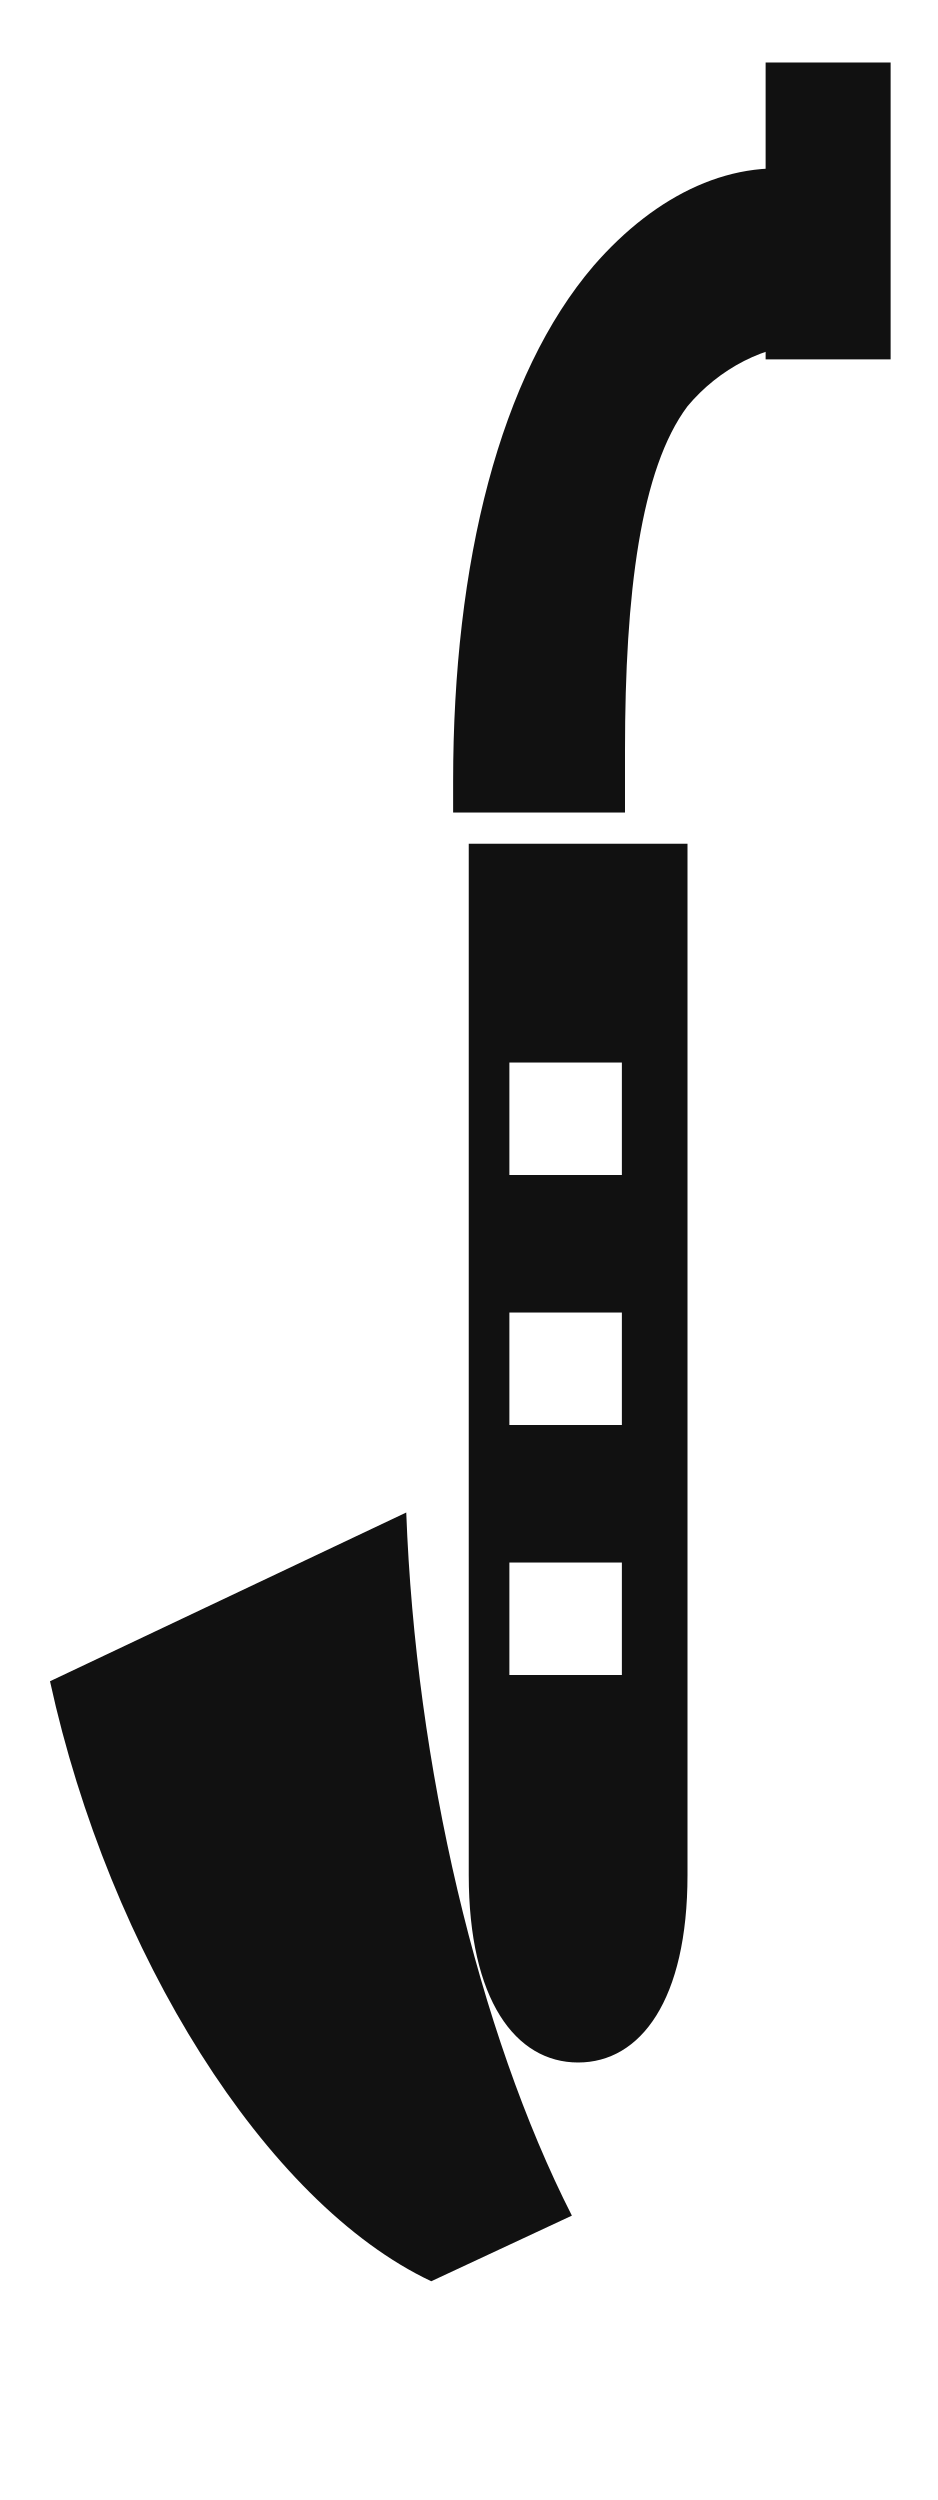
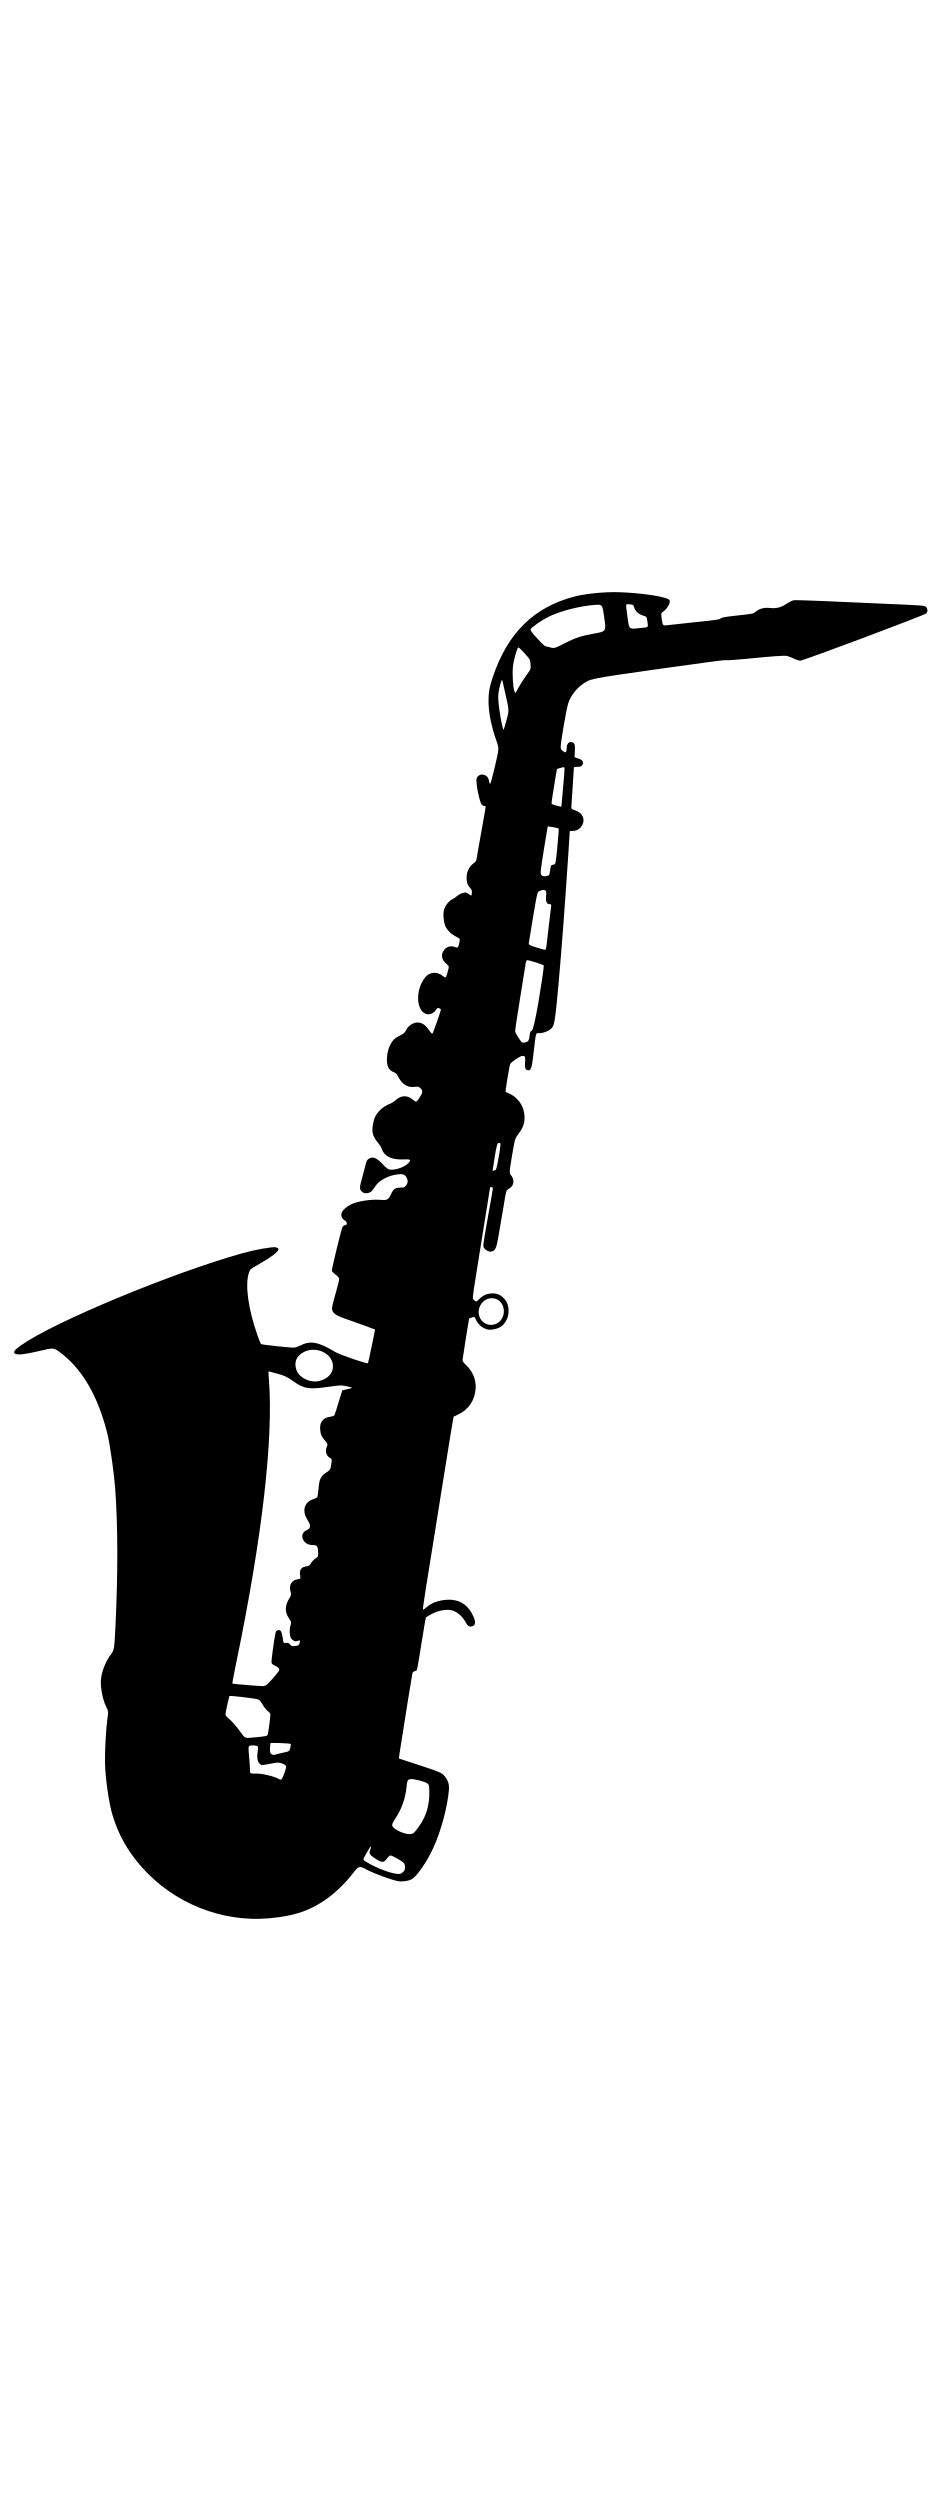
- <svg xmlns="http://www.w3.org/2000/svg" viewBox="0 0 30 80" width="30" height="80">
-   <path fill="#111111" stroke="none" d="M15 27 L22 27 L22 60 C22 64 20.5 66 18.5 66 C16.5 66 15 64 15 60 Z M16.3 34 L16.3 37.6 L19.9 37.6 L19.9 34 Z M16.3 42 L16.3 45.6 L19.9 45.6 L19.9 42 Z M16.3 50 L16.3 53.6 L19.9 53.6 L19.9 50 Z" />
-   <path fill="#111111" stroke="none" d="M14.5 25 C14.5 18 16 12 19 8.5 C21 6.2 23.5 5 26 5.5 L26 11 C24.5 11 23 11.8 22 13 C20.5 15 20 19 20 24 L20 26 L14.5 26 Z" />
-   <path fill="#111111" stroke="none" d="M24.5 2 L28.5 2 L28.5 11.5 L24.5 11.5 Z" />
-   <path fill="#111111" stroke="none" d="M13.8 73 C8.5 70.5 3.5 62.5 1.6 53.8 L13 48.4 C13.3 56.5 15.3 65 18.3 70.9 Z" />
+ <svg xmlns="http://www.w3.org/2000/svg" viewBox="0 0 30 80" width="30" height="80" version="1.1" id="svg4">
+   <defs id="defs4" />
+   <path style="fill:#000000;stroke-width:0.774" d="M 8.61,61.385 C 7.093,61.52 5.555,60.901 4.534,59.745 4.082,59.233 3.786,58.705 3.595,58.066 3.484,57.696 3.367,56.875 3.36,56.416 3.353,56.018 3.391,55.325 3.437,54.998 3.47,54.764 3.47,54.764 3.389,54.597 3.281,54.372 3.209,53.99 3.23,53.75 3.253,53.494 3.371,53.186 3.526,52.975 3.658,52.795 3.658,52.795 3.695,52.035 3.776,50.338 3.774,48.841 3.686,47.628 3.653,47.167 3.518,46.217 3.441,45.901 3.141,44.677 2.628,43.795 1.909,43.266 1.715,43.124 1.715,43.124 1.258,43.232 0.797,43.341 0.574,43.366 0.486,43.319 0.407,43.277 0.462,43.199 0.676,43.047 1.719,42.307 5.514,40.73 7.755,40.104 c 0.418,-0.117 0.975,-0.215 1.073,-0.19 0.043,0.011 0.081,0.034 0.083,0.052 0.012,0.081 -0.22,0.259 -0.67,0.514 -0.236,0.134 -0.241,0.139 -0.28,0.262 -0.124,0.389 -0.012,1.175 0.284,2.004 0.049,0.136 0.096,0.254 0.106,0.263 0.028,0.024 0.989,0.126 1.074,0.114 0.042,-0.006 0.119,-0.033 0.172,-0.061 0.329,-0.171 0.591,-0.126 1.119,0.195 0.149,0.091 1.036,0.397 1.059,0.366 0.01,-0.013 0.229,-1.058 0.226,-1.078 -8.51e-4,-0.006 -0.421,-0.158 -1.005,-0.365 -0.275,-0.097 -0.371,-0.179 -0.372,-0.316 -2.03e-4,-0.048 0.053,-0.267 0.119,-0.487 0.065,-0.22 0.115,-0.425 0.111,-0.456 -0.005,-0.034 -0.052,-0.087 -0.118,-0.135 -0.061,-0.043 -0.113,-0.099 -0.117,-0.123 -0.007,-0.051 0.296,-1.3 0.337,-1.39 0.016,-0.035 0.052,-0.063 0.087,-0.068 0.048,-0.007 0.058,-0.021 0.052,-0.068 -0.005,-0.034 -0.03,-0.068 -0.057,-0.078 -0.027,-0.01 -0.068,-0.05 -0.091,-0.09 -0.077,-0.13 0.019,-0.282 0.263,-0.416 0.207,-0.114 0.671,-0.186 1,-0.156 0.174,0.016 0.225,-0.014 0.301,-0.182 0.077,-0.169 0.132,-0.207 0.304,-0.211 0.102,-0.002 0.133,-0.013 0.169,-0.056 0.067,-0.08 0.078,-0.164 0.034,-0.253 -0.057,-0.116 -0.126,-0.14 -0.323,-0.111 -0.306,0.044 -0.588,0.205 -0.703,0.403 -0.033,0.057 -0.091,0.125 -0.128,0.152 -0.08,0.057 -0.209,0.059 -0.272,0.004 -0.094,-0.081 -0.095,-0.132 -0.003,-0.457 0.049,-0.174 0.102,-0.372 0.117,-0.441 0.021,-0.096 0.045,-0.135 0.102,-0.169 0.131,-0.078 0.256,-0.022 0.464,0.205 0.064,0.07 0.145,0.134 0.18,0.142 0.157,0.035 0.454,-0.055 0.59,-0.18 0.131,-0.121 0.11,-0.153 -0.095,-0.142 -0.419,0.021 -0.651,-0.091 -0.742,-0.361 -0.015,-0.045 -0.062,-0.119 -0.103,-0.164 -0.096,-0.103 -0.164,-0.232 -0.181,-0.343 -0.018,-0.114 0.016,-0.334 0.073,-0.473 0.072,-0.177 0.282,-0.369 0.474,-0.434 0.049,-0.016 0.125,-0.063 0.17,-0.104 0.192,-0.175 0.382,-0.188 0.564,-0.04 0.12,0.098 0.12,0.098 0.22,-0.053 0.111,-0.167 0.117,-0.226 0.029,-0.31 -0.05,-0.048 -0.079,-0.054 -0.18,-0.04 -0.227,0.032 -0.404,-0.078 -0.529,-0.327 -0.037,-0.075 -0.078,-0.119 -0.125,-0.135 -0.171,-0.06 -0.24,-0.184 -0.236,-0.425 0.005,-0.29 0.117,-0.558 0.283,-0.677 0.036,-0.026 0.113,-0.069 0.172,-0.097 0.081,-0.038 0.121,-0.077 0.161,-0.159 0.035,-0.069 0.091,-0.132 0.159,-0.174 0.206,-0.129 0.407,-0.069 0.566,0.17 0.05,0.075 0.101,0.133 0.112,0.127 0.02,-0.009 0.279,-0.743 0.275,-0.78 -9.55e-4,-0.01 -0.027,-0.027 -0.057,-0.038 -0.047,-0.017 -0.062,-0.01 -0.098,0.048 -0.117,0.187 -0.353,0.197 -0.47,0.019 -0.173,-0.262 -0.13,-0.71 0.1,-1.029 0.143,-0.199 0.382,-0.229 0.583,-0.074 0.098,0.076 0.098,0.076 0.149,-0.096 0.028,-0.095 0.049,-0.185 0.046,-0.2 -0.002,-0.015 -0.042,-0.06 -0.088,-0.1 -0.155,-0.133 -0.173,-0.302 -0.05,-0.446 0.084,-0.097 0.207,-0.13 0.321,-0.085 0.103,0.041 0.118,0.029 0.15,-0.121 0.03,-0.141 0.03,-0.141 -0.083,-0.197 -0.155,-0.077 -0.273,-0.183 -0.342,-0.308 -0.079,-0.142 -0.105,-0.441 -0.052,-0.594 0.043,-0.123 0.165,-0.268 0.256,-0.305 0.034,-0.013 0.098,-0.057 0.144,-0.097 0.046,-0.04 0.13,-0.086 0.188,-0.103 0.095,-0.027 0.114,-0.024 0.19,0.033 0.092,0.069 0.096,0.067 0.104,-0.05 0.004,-0.061 -0.011,-0.097 -0.069,-0.161 -0.059,-0.065 -0.079,-0.112 -0.094,-0.219 -0.031,-0.227 0.053,-0.437 0.223,-0.557 0.066,-0.047 0.086,-0.081 0.096,-0.166 0.007,-0.059 0.075,-0.447 0.151,-0.862 0.076,-0.415 0.136,-0.766 0.134,-0.781 -0.002,-0.014 -0.018,-0.024 -0.036,-0.021 -0.018,0.003 -0.056,-0.015 -0.085,-0.039 -0.073,-0.061 -0.207,-0.73 -0.168,-0.842 0.069,-0.198 0.362,-0.15 0.393,0.065 0.007,0.048 0.023,0.099 0.035,0.113 0.012,0.014 0.081,-0.231 0.157,-0.557 0.135,-0.582 0.135,-0.582 0.052,-0.816 -0.175,-0.492 -0.265,-0.959 -0.256,-1.336 0.006,-0.267 0.032,-0.402 0.14,-0.723 0.468,-1.396 1.31,-2.227 2.602,-2.566 0.356,-0.093 0.965,-0.154 1.419,-0.141 0.745,0.021 1.582,0.152 1.631,0.255 0.041,0.084 -0.081,0.292 -0.224,0.384 -0.048,0.031 -0.05,0.048 -0.023,0.235 0.029,0.202 0.029,0.202 0.217,0.178 0.104,-0.014 0.511,-0.058 0.906,-0.098 0.609,-0.062 0.724,-0.079 0.761,-0.114 0.036,-0.034 0.134,-0.051 0.542,-0.095 0.47,-0.051 0.503,-0.057 0.569,-0.113 0.127,-0.106 0.275,-0.147 0.461,-0.127 0.213,0.022 0.357,-0.014 0.54,-0.137 0.081,-0.055 0.185,-0.105 0.231,-0.111 0.045,-0.006 0.502,0.007 1.015,0.03 0.513,0.023 1.381,0.061 1.929,0.085 1.178,0.051 1.225,0.054 1.277,0.094 0.063,0.047 0.069,0.164 0.011,0.215 -0.074,0.064 -3.956,1.52 -4.035,1.513 -0.036,-0.003 -0.127,-0.034 -0.202,-0.07 -0.075,-0.035 -0.17,-0.072 -0.21,-0.082 -0.083,-0.021 -0.436,0.004 -1.32,0.092 -0.336,0.033 -0.622,0.052 -0.637,0.041 -0.017,-0.013 -0.806,0.091 -2.116,0.277 -2.303,0.327 -2.227,0.312 -2.5,0.511 -0.191,0.139 -0.359,0.368 -0.432,0.587 -0.033,0.1 -0.106,0.47 -0.163,0.823 -0.103,0.641 -0.103,0.641 -0.014,0.708 0.101,0.075 0.121,0.058 0.126,-0.103 0.003,-0.117 0.061,-0.19 0.145,-0.181 0.104,0.011 0.129,0.071 0.116,0.276 -0.006,0.1 -0.011,0.19 -0.009,0.199 0.001,0.009 0.054,0.032 0.118,0.05 0.138,0.039 0.188,0.121 0.128,0.21 -0.031,0.046 -0.056,0.056 -0.152,0.056 -0.111,5.07e-4 -0.115,0.003 -0.119,0.071 -0.002,0.039 -0.02,0.318 -0.039,0.62 -0.019,0.302 -0.037,0.575 -0.039,0.605 -0.004,0.047 0.014,0.062 0.118,0.095 0.226,0.071 0.329,0.269 0.239,0.458 -0.061,0.127 -0.173,0.201 -0.305,0.201 -0.058,3.8e-5 -0.104,0.006 -0.103,0.013 0.002,0.016 -0.089,1.41 -0.102,1.55 -0.005,0.057 -0.022,0.294 -0.037,0.528 -0.073,1.101 -0.22,2.894 -0.289,3.532 -0.052,0.48 -0.077,0.6 -0.141,0.679 -0.074,0.092 -0.261,0.17 -0.406,0.171 -0.121,6.06e-4 -0.1,-0.077 -0.195,0.739 -0.045,0.388 -0.078,0.47 -0.18,0.447 -0.071,-0.016 -0.096,-0.094 -0.08,-0.25 0.019,-0.18 -1.25e-4,-0.219 -0.101,-0.205 -0.076,0.011 -0.333,0.187 -0.375,0.257 -0.022,0.037 -0.162,0.885 -0.147,0.893 0.005,0.003 0.05,0.022 0.101,0.044 0.263,0.112 0.456,0.361 0.495,0.64 0.035,0.251 -0.014,0.436 -0.172,0.642 -0.125,0.163 -0.125,0.163 -0.218,0.712 -0.092,0.549 -0.092,0.549 -0.03,0.63 0.123,0.161 0.091,0.344 -0.075,0.432 -0.08,0.042 -0.081,0.046 -0.154,0.488 -0.04,0.245 -0.082,0.491 -0.093,0.547 -0.011,0.056 -0.047,0.27 -0.081,0.475 -0.066,0.403 -0.104,0.48 -0.244,0.5 -0.095,0.013 -0.23,-0.087 -0.243,-0.18 -0.005,-0.038 0.063,-0.462 0.151,-0.944 0.088,-0.481 0.158,-0.888 0.156,-0.905 -0.006,-0.041 -0.081,-0.055 -0.09,-0.016 -0.006,0.027 -0.134,0.824 -0.302,1.881 -0.024,0.153 -0.095,0.592 -0.156,0.976 -0.112,0.697 -0.112,0.697 -0.046,0.746 0.066,0.05 0.066,0.05 0.139,-0.023 0.126,-0.125 0.212,-0.172 0.352,-0.192 0.224,-0.032 0.386,0.041 0.521,0.233 0.095,0.136 0.113,0.397 0.038,0.568 -0.086,0.196 -0.207,0.297 -0.406,0.337 -0.131,0.026 -0.185,0.025 -0.269,-0.004 -0.136,-0.047 -0.264,-0.164 -0.322,-0.295 -0.045,-0.102 -0.046,-0.103 -0.131,-0.075 -0.047,0.016 -0.087,0.03 -0.089,0.032 -0.006,0.006 -0.205,1.269 -0.21,1.325 -0.003,0.038 0.027,0.084 0.095,0.147 0.221,0.205 0.335,0.465 0.325,0.742 -0.013,0.388 -0.217,0.699 -0.563,0.861 -0.076,0.035 -0.141,0.067 -0.144,0.069 -0.006,0.005 -0.096,0.558 -0.406,2.495 -0.21,1.317 -0.311,1.945 -0.474,2.961 -0.061,0.381 -0.107,0.703 -0.101,0.714 0.006,0.011 0.049,-0.014 0.095,-0.056 0.15,-0.136 0.321,-0.211 0.563,-0.245 0.466,-0.066 0.787,0.117 0.969,0.551 0.064,0.154 0.054,0.243 -0.031,0.278 -0.106,0.043 -0.157,0.014 -0.235,-0.132 -0.096,-0.179 -0.28,-0.335 -0.44,-0.372 -0.175,-0.04 -0.417,0.004 -0.631,0.114 -0.094,0.049 -0.18,0.1 -0.191,0.115 -0.011,0.015 -0.077,0.394 -0.147,0.843 -0.07,0.449 -0.136,0.828 -0.146,0.841 -0.01,0.014 -0.044,0.031 -0.074,0.037 -0.03,0.007 -0.06,0.035 -0.068,0.064 -0.007,0.029 -0.076,0.445 -0.152,0.926 -0.076,0.481 -0.161,1.016 -0.189,1.191 -0.106,0.667 -0.101,0.616 -0.06,0.623 0.021,0.004 0.327,0.103 0.68,0.221 0.589,0.197 0.649,0.222 0.731,0.31 0.128,0.139 0.174,0.278 0.158,0.47 -0.048,0.548 -0.25,1.299 -0.492,1.833 -0.201,0.442 -0.52,0.912 -0.688,1.012 -0.11,0.065 -0.309,0.094 -0.453,0.066 -0.229,-0.045 -0.744,-0.234 -0.989,-0.363 -0.254,-0.133 -0.254,-0.133 -0.466,0.135 -0.491,0.622 -1.09,1.057 -1.721,1.248 -0.283,0.086 -0.554,0.134 -0.94,0.169 z m 4.315,-1.507 c 0.047,-0.058 0.049,-0.173 0.005,-0.252 -0.03,-0.054 -0.385,-0.258 -0.436,-0.251 -0.025,0.004 -0.077,0.05 -0.115,0.103 -0.097,0.133 -0.155,0.134 -0.351,0.008 -0.202,-0.13 -0.228,-0.172 -0.181,-0.288 0.02,-0.049 0.029,-0.094 0.021,-0.1 -0.008,-0.006 -0.018,-0.006 -0.021,-1.42e-4 -0.003,0.006 -0.058,0.101 -0.123,0.211 -0.117,0.2 -0.117,0.2 -0.024,0.259 0.379,0.239 0.971,0.446 1.118,0.39 0.032,-0.012 0.08,-0.049 0.106,-0.081 z M 13.396,58.461 c 0.249,-0.338 0.36,-0.723 0.341,-1.181 -0.007,-0.16 -0.012,-0.176 -0.071,-0.217 -0.081,-0.057 -0.434,-0.144 -0.529,-0.131 -0.093,0.013 -0.107,0.041 -0.128,0.253 -0.037,0.37 -0.161,0.716 -0.363,1.015 -0.065,0.096 -0.101,0.176 -0.096,0.213 0.017,0.12 0.409,0.303 0.593,0.276 0.088,-0.012 0.11,-0.032 0.254,-0.228 z M 9.095,56.758 c 0.04,-0.104 0.067,-0.211 0.06,-0.238 -0.008,-0.029 -0.059,-0.064 -0.13,-0.089 -0.109,-0.038 -0.137,-0.037 -0.387,0.011 -0.269,0.052 -0.27,0.052 -0.329,-0.004 -0.072,-0.069 -0.094,-0.202 -0.064,-0.384 0.012,-0.073 0.013,-0.148 0.003,-0.167 -0.02,-0.037 -0.215,-0.048 -0.272,-0.016 -0.028,0.016 -0.029,0.085 -0.005,0.342 0.017,0.177 0.03,0.37 0.029,0.427 -0.001,0.12 -0.015,0.113 0.252,0.117 0.176,0.002 0.531,0.091 0.657,0.165 0.03,0.017 0.067,0.03 0.084,0.028 0.016,-0.002 0.063,-0.089 0.103,-0.193 z m -0.052,-0.668 c 0.221,-0.048 0.221,-0.048 0.247,-0.161 0.014,-0.062 0.02,-0.117 0.013,-0.123 -0.028,-0.021 -0.631,-0.045 -0.645,-0.026 -0.008,0.011 -0.016,0.087 -0.018,0.167 -0.003,0.13 0.002,0.15 0.05,0.186 0.029,0.022 0.071,0.032 0.093,0.022 0.022,-0.01 0.139,-0.039 0.261,-0.066 z m -0.476,-0.582 c 0.022,-0.064 0.091,-0.605 0.084,-0.658 -0.003,-0.024 -0.044,-0.07 -0.089,-0.103 -0.046,-0.033 -0.116,-0.121 -0.156,-0.196 -0.051,-0.095 -0.096,-0.146 -0.15,-0.169 -0.075,-0.032 -0.9,-0.13 -0.916,-0.109 -0.004,0.006 -0.038,0.148 -0.074,0.315 -0.066,0.304 -0.066,0.304 0.011,0.367 0.132,0.108 0.28,0.274 0.416,0.467 0.144,0.204 0.142,0.204 0.397,0.18 0.428,-0.04 0.461,-0.047 0.478,-0.094 z m -0.041,-1.589 c 0.078,-0.057 0.396,-0.421 0.406,-0.465 0.013,-0.058 -0.038,-0.116 -0.143,-0.159 -0.063,-0.026 -0.095,-0.056 -0.101,-0.094 -0.008,-0.054 0.068,-0.63 0.117,-0.89 0.019,-0.1 0.036,-0.131 0.082,-0.144 0.089,-0.026 0.13,0.037 0.159,0.238 0.025,0.177 0.025,0.177 0.092,0.168 0.077,-0.011 0.107,0.002 0.154,0.064 0.024,0.032 0.064,0.042 0.144,0.036 0.115,-0.009 0.144,-0.033 0.16,-0.134 0.008,-0.051 0.003,-0.054 -0.074,-0.03 -0.067,0.021 -0.096,0.016 -0.154,-0.028 -0.06,-0.045 -0.075,-0.076 -0.091,-0.19 -0.012,-0.085 -0.006,-0.184 0.015,-0.262 0.034,-0.126 0.034,-0.126 -0.047,-0.244 -0.134,-0.194 -0.131,-0.4 0.009,-0.63 0.067,-0.111 0.071,-0.129 0.042,-0.226 -0.06,-0.203 0.038,-0.367 0.238,-0.395 0.086,-0.012 0.086,-0.012 0.069,-0.135 -0.023,-0.165 0.038,-0.252 0.192,-0.274 0.093,-0.013 0.114,-0.027 0.157,-0.104 0.027,-0.049 0.091,-0.115 0.141,-0.147 0.09,-0.057 0.091,-0.061 0.086,-0.215 -0.007,-0.19 -0.029,-0.216 -0.186,-0.218 -0.311,-0.002 -0.445,-0.368 -0.174,-0.477 0.104,-0.042 0.13,-0.137 0.067,-0.245 C 9.763,48.509 9.744,48.459 9.74,48.34 c -0.005,-0.165 0.106,-0.312 0.272,-0.362 0.061,-0.018 0.123,-0.049 0.137,-0.068 0.014,-0.019 0.033,-0.129 0.041,-0.244 0.024,-0.335 0.071,-0.435 0.266,-0.556 0.112,-0.07 0.127,-0.099 0.152,-0.313 0.013,-0.104 0.01,-0.11 -0.062,-0.152 -0.106,-0.062 -0.146,-0.21 -0.092,-0.339 0.039,-0.095 0.039,-0.095 -0.071,-0.228 -0.095,-0.115 -0.113,-0.153 -0.132,-0.283 -0.039,-0.265 0.067,-0.423 0.307,-0.457 0.07,-0.01 0.133,-0.032 0.144,-0.052 0.011,-0.019 0.071,-0.202 0.132,-0.409 0.062,-0.206 0.115,-0.378 0.118,-0.382 0.003,-0.004 0.073,-0.022 0.157,-0.04 0.083,-0.018 0.155,-0.038 0.16,-0.044 0.005,-0.006 -0.073,-0.029 -0.173,-0.051 -0.169,-0.037 -0.208,-0.035 -0.591,0.019 -0.628,0.089 -0.773,0.066 -1.123,-0.182 -0.199,-0.14 -0.267,-0.172 -0.505,-0.239 -0.151,-0.042 -0.279,-0.076 -0.284,-0.075 -0.005,6.53e-4 9.286e-4,0.12 0.012,0.264 0.148,1.898 -0.216,5.055 -1.042,9.043 -0.077,0.371 -0.134,0.679 -0.127,0.685 0.016,0.012 0.933,0.087 0.997,0.082 0.024,-0.002 0.066,-0.02 0.093,-0.04 z M 10.354,44.145 c 0.219,-0.102 0.325,-0.278 0.295,-0.491 -0.057,-0.399 -0.625,-0.602 -0.988,-0.352 -0.164,0.113 -0.228,0.251 -0.201,0.432 0.025,0.168 0.112,0.288 0.277,0.38 0.204,0.114 0.414,0.124 0.617,0.03 z m 5.549,-1.796 c 0.316,-0.174 0.285,-0.68 -0.048,-0.787 -0.355,-0.114 -0.669,0.298 -0.484,0.634 0.102,0.186 0.345,0.256 0.532,0.153 z m 0.057,-5.329 c 0.044,-0.244 0.064,-0.426 0.05,-0.437 -0.014,-0.01 -0.044,-0.012 -0.067,-0.004 -0.032,0.011 -0.059,0.116 -0.112,0.445 -0.038,0.237 -0.07,0.434 -0.069,0.439 4.37e-4,0.004 0.029,2.5e-4 0.062,-0.009 0.057,-0.015 0.067,-0.046 0.136,-0.435 z m 0.948,-3.72 c 0.017,-0.026 0.034,-0.087 0.037,-0.135 0.007,-0.116 0.031,-0.178 0.07,-0.183 0.037,-0.005 0.109,-0.305 0.208,-0.871 0.074,-0.425 0.185,-1.173 0.179,-1.213 -0.004,-0.026 -0.481,-0.18 -0.535,-0.172 -0.017,0.003 -0.037,0.041 -0.043,0.087 -0.006,0.045 -0.087,0.55 -0.18,1.121 -0.093,0.572 -0.165,1.055 -0.161,1.075 0.008,0.043 0.165,0.298 0.207,0.336 0.043,0.04 0.181,0.012 0.217,-0.043 z m 0.576,-3.004 c 0.006,-0.052 0.042,-0.361 0.08,-0.686 0.038,-0.325 0.071,-0.611 0.075,-0.634 0.005,-0.03 -0.01,-0.042 -0.05,-0.042 -0.093,-1.1e-4 -0.129,-0.08 -0.114,-0.257 0.012,-0.134 0.008,-0.157 -0.028,-0.184 -0.046,-0.034 -0.178,-9.55e-4 -0.236,0.059 -0.019,0.019 -0.09,0.389 -0.158,0.821 -0.069,0.432 -0.129,0.804 -0.134,0.826 -0.007,0.031 0.048,0.058 0.244,0.119 0.139,0.043 0.266,0.077 0.281,0.076 0.015,-0.001 0.033,-0.045 0.039,-0.097 z m 0.092,-2.304 c 0.008,-0.018 0.023,-0.096 0.033,-0.172 0.017,-0.131 0.022,-0.139 0.095,-0.15 0.077,-0.011 0.077,-0.011 0.132,-0.576 0.03,-0.311 0.049,-0.572 0.042,-0.58 -0.015,-0.018 -0.343,-0.079 -0.352,-0.066 -0.004,0.005 -0.06,0.346 -0.125,0.757 -0.11,0.691 -0.115,0.751 -0.075,0.797 0.033,0.038 0.067,0.046 0.139,0.036 0.052,-0.007 0.102,-0.028 0.11,-0.047 z M 17.966,25.799 c -0.001,-0.007 0.022,-0.274 0.052,-0.592 0.03,-0.319 0.051,-0.599 0.047,-0.624 -0.006,-0.04 -0.02,-0.041 -0.12,-0.013 -0.062,0.017 -0.117,0.035 -0.121,0.04 -0.009,0.01 -0.172,1.018 -0.175,1.084 -0.002,0.034 0.033,0.054 0.139,0.082 0.152,0.04 0.18,0.044 0.177,0.023 z m -1.757,-2.754 c 0.083,-0.305 0.083,-0.305 -0.023,-0.783 -0.058,-0.263 -0.111,-0.488 -0.117,-0.501 -0.018,-0.036 -0.097,0.243 -0.119,0.425 -0.015,0.123 -0.007,0.261 0.034,0.552 0.047,0.336 0.108,0.616 0.134,0.612 0.004,-6.12e-4 0.045,-0.139 0.09,-0.307 z m 0.388,-1.049 c 0.051,-0.096 0.16,-0.267 0.243,-0.381 0.15,-0.207 0.15,-0.207 0.137,-0.36 -0.013,-0.151 -0.015,-0.155 -0.19,-0.35 -0.097,-0.109 -0.187,-0.193 -0.2,-0.187 -0.046,0.021 -0.152,0.402 -0.174,0.623 -0.023,0.235 0.005,0.677 0.05,0.786 0.014,0.035 0.029,0.059 0.033,0.053 0.004,-0.006 0.049,-0.089 0.1,-0.184 z m 1.458,-1.405 c 0.344,-0.177 0.543,-0.243 0.964,-0.318 0.38,-0.068 0.38,-0.068 0.319,-0.499 -0.061,-0.432 -0.061,-0.432 -0.276,-0.419 -0.462,0.027 -1.118,0.191 -1.49,0.373 -0.234,0.114 -0.56,0.34 -0.591,0.409 -0.015,0.033 0.032,0.098 0.213,0.297 0.127,0.14 0.248,0.253 0.268,0.251 0.02,-0.002 0.083,0.011 0.14,0.03 0.124,0.04 0.155,0.031 0.453,-0.123 z m 2.663,-0.69 c -0.024,-0.169 -0.024,-0.169 -0.134,-0.2 -0.14,-0.04 -0.251,-0.138 -0.289,-0.258 -0.027,-0.085 -0.039,-0.094 -0.133,-0.104 -0.057,-0.006 -0.112,-0.004 -0.122,0.004 -0.01,0.009 0.007,0.189 0.039,0.401 0.064,0.428 0.015,0.396 0.524,0.341 0.14,-0.015 0.14,-0.015 0.116,-0.184 z" id="path4" />
</svg>
